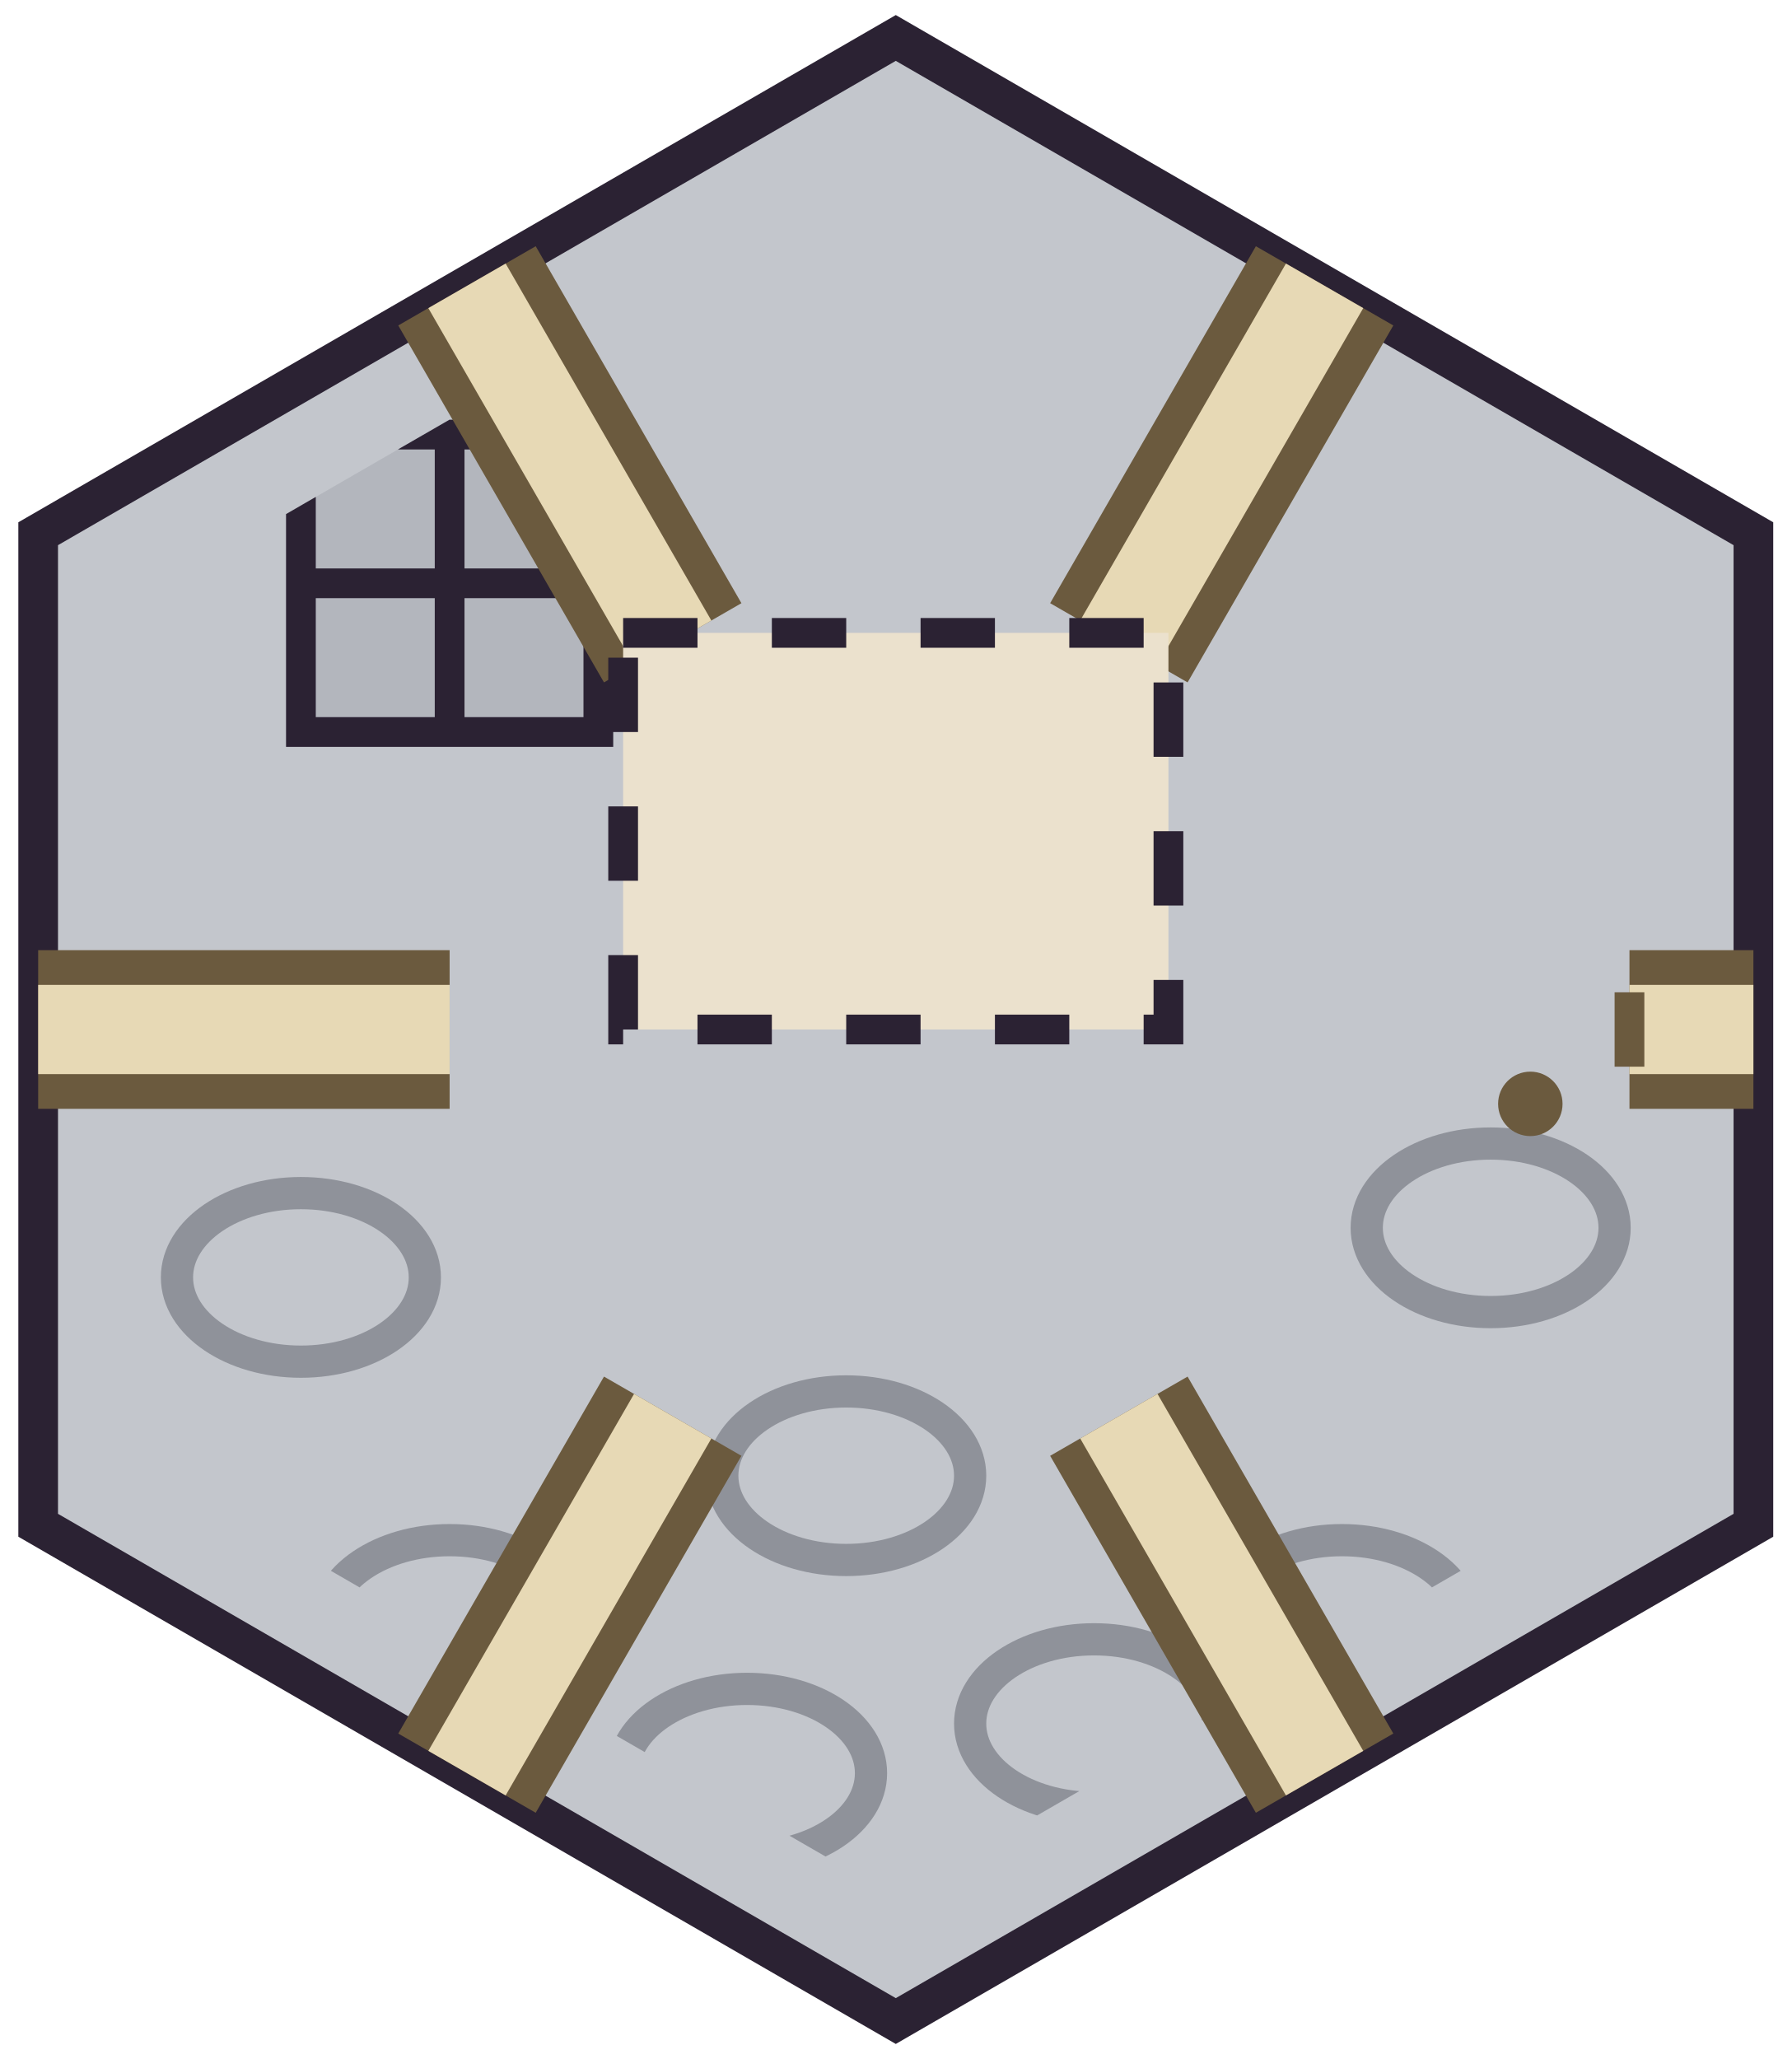
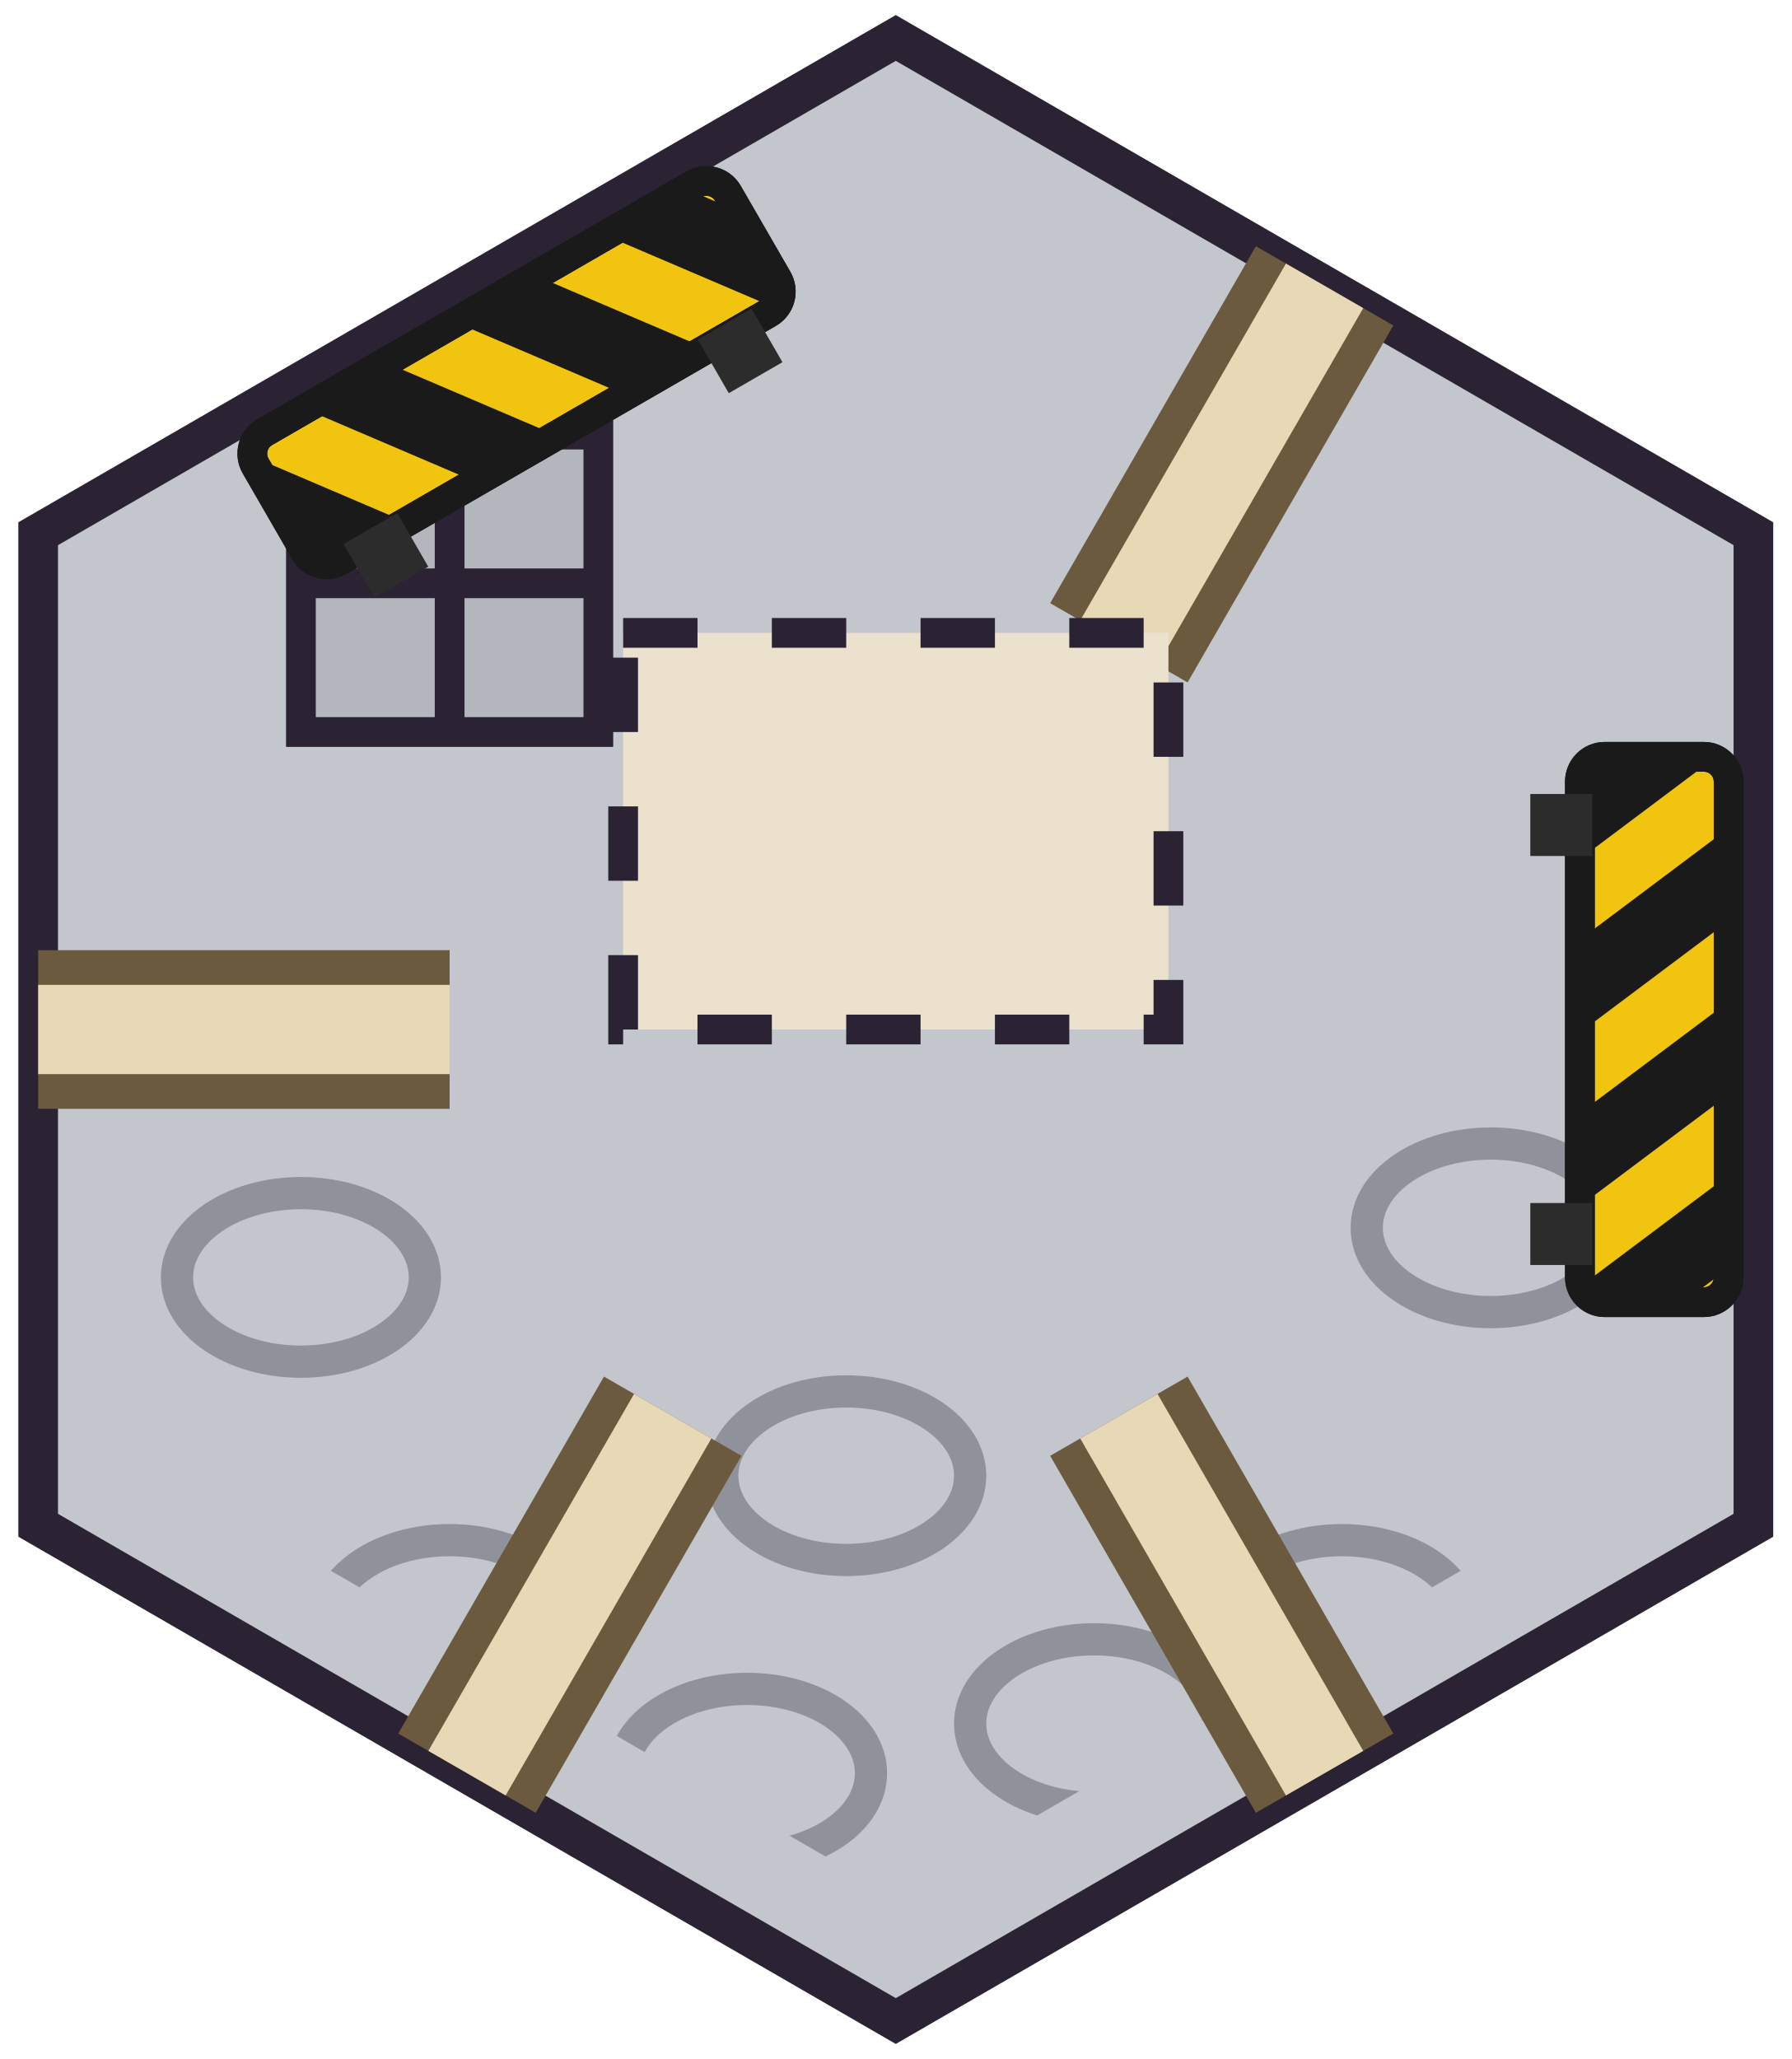
<svg xmlns="http://www.w3.org/2000/svg" viewBox="-36.14 -41.50 72.28 83.00" width="181" height="208" font-family="DejaVu Sans, Arial, sans-serif">
  <polygon points="34.6,20.0 0.0,40.0 -34.6,20.0 -34.6,-20.0 -0.0,-40.0 34.6,-20.0" fill="#c3c6cc" stroke="#2b2233" stroke-width="1.6" />
  <clipPath id="c_empty">
    <polygon points="30.3,17.5 0.0,35.0 -30.3,17.5 -30.3,-17.5 -0.0,-35.0 30.3,-17.5" />
  </clipPath>
  <g clip-path="url(#c_empty)">
    <ellipse cx="-18" cy="24" rx="5" ry="3.4" fill="none" stroke="#8f929a" stroke-width="1.3" />
    <ellipse cx="-6" cy="30" rx="5" ry="3.4" fill="none" stroke="#8f929a" stroke-width="1.3" />
    <ellipse cx="8" cy="28" rx="5" ry="3.4" fill="none" stroke="#8f929a" stroke-width="1.3" />
    <ellipse cx="18" cy="24" rx="5" ry="3.4" fill="none" stroke="#8f929a" stroke-width="1.3" />
    <ellipse cx="-24" cy="10" rx="5" ry="3.4" fill="none" stroke="#8f929a" stroke-width="1.3" />
    <ellipse cx="24" cy="8" rx="5" ry="3.4" fill="none" stroke="#8f929a" stroke-width="1.3" />
    <ellipse cx="-2" cy="18" rx="5" ry="3.4" fill="none" stroke="#8f929a" stroke-width="1.3" />
    <g stroke="#2b2233" stroke-width="1.2">
      <rect x="-24" y="-24" width="12" height="12" fill="#b3b6bd" />
      <path d="M-24 -18 h12 M-18 -24 v6 M-18 -12 v-6" fill="none" />
    </g>
  </g>
-   <line x1="34.6" y1="0.0" x2="29.6" y2="0.0" stroke="#6b5a3e" stroke-width="6.4" />
-   <line x1="34.6" y1="0.0" x2="29.6" y2="0.0" stroke="#e7d9b5" stroke-width="3.6" />
-   <line x1="29.6" y1="1.5" x2="29.6" y2="-1.5" stroke="#6b5a3e" stroke-width="1.2" />
-   <circle cx="25.6" cy="3.0" r="1.3" fill="#6b5a3e" />
+   <g transform="translate(30.6,0.0) rotate(90.0)">
+     <defs>
+       <clipPath id="blk_0">
+         <rect x="-11" y="-3" width="22" height="6" rx="1" />
+       </clipPath>
+     </defs>
+     <rect x="-11" y="-3" width="22" height="6" rx="1" fill="#f1c40f" stroke="#1a1a1a" stroke-width="1.2" />
+     <g clip-path="url(#blk_0)">
+       <line x1="-14" y1="-4" x2="-8" y2="4" stroke="#1a1a1a" stroke-width="3" />
+       <line x1="-7" y1="-4" x2="-1" y2="4" stroke="#1a1a1a" stroke-width="3" />
+       <line x1="0" y1="-4" x2="6" y2="4" stroke="#1a1a1a" stroke-width="3" />
+       <line x1="7" y1="-4" x2="13" y2="4" stroke="#1a1a1a" stroke-width="3" />
+     </g>
+     <rect x="-11" y="-3" width="22" height="6" rx="1" fill="none" stroke="#1a1a1a" stroke-width="1.2" />
+     <rect x="-9.5" y="2.5" width="2.5" height="2.5" fill="#2c2c2c" />
+     <rect x="7" y="2.5" width="2.5" height="2.5" fill="#2c2c2c" />
+   </g>
  <line x1="17.3" y1="-30.0" x2="9.0" y2="-15.6" stroke="#6b5a3e" stroke-width="6.4" />
  <line x1="17.3" y1="-30.0" x2="9.0" y2="-15.6" stroke="#e7d9b5" stroke-width="3.6" />
-   <line x1="-17.3" y1="-30.0" x2="-9.0" y2="-15.6" stroke="#6b5a3e" stroke-width="6.4" />
-   <line x1="-17.3" y1="-30.0" x2="-9.0" y2="-15.6" stroke="#e7d9b5" stroke-width="3.6" />
+   <g transform="translate(-15.3,-26.5) rotate(-30.0)">
+     <defs>
+       <clipPath id="blk_2">
+         <rect x="-11" y="-3" width="22" height="6" rx="1" />
+       </clipPath>
+     </defs>
+     <rect x="-11" y="-3" width="22" height="6" rx="1" fill="#f1c40f" stroke="#1a1a1a" stroke-width="1.2" />
+     <g clip-path="url(#blk_2)">
+       <line x1="-14" y1="-4" x2="-8" y2="4" stroke="#1a1a1a" stroke-width="3" />
+       <line x1="-7" y1="-4" x2="-1" y2="4" stroke="#1a1a1a" stroke-width="3" />
+       <line x1="0" y1="-4" x2="6" y2="4" stroke="#1a1a1a" stroke-width="3" />
+       <line x1="7" y1="-4" x2="13" y2="4" stroke="#1a1a1a" stroke-width="3" />
+     </g>
+     <rect x="-11" y="-3" width="22" height="6" rx="1" fill="none" stroke="#1a1a1a" stroke-width="1.2" />
+     <rect x="-9.5" y="2.5" width="2.5" height="2.5" fill="#2c2c2c" />
+     <rect x="7" y="2.5" width="2.5" height="2.5" fill="#2c2c2c" />
+   </g>
  <line x1="-34.6" y1="0.0" x2="-18.0" y2="0.0" stroke="#6b5a3e" stroke-width="6.4" />
  <line x1="-34.6" y1="0.0" x2="-18.0" y2="0.0" stroke="#e7d9b5" stroke-width="3.6" />
  <line x1="-17.3" y1="30.0" x2="-9.0" y2="15.6" stroke="#6b5a3e" stroke-width="6.4" />
  <line x1="-17.3" y1="30.0" x2="-9.0" y2="15.6" stroke="#e7d9b5" stroke-width="3.6" />
  <line x1="17.3" y1="30.0" x2="9.0" y2="15.6" stroke="#6b5a3e" stroke-width="6.4" />
  <line x1="17.3" y1="30.0" x2="9.0" y2="15.6" stroke="#e7d9b5" stroke-width="3.6" />
  <rect x="-11" y="-16" width="22" height="16" fill="#ebe1cd" stroke="#2b2233" stroke-width="1.2" stroke-dasharray="3" />
</svg>
